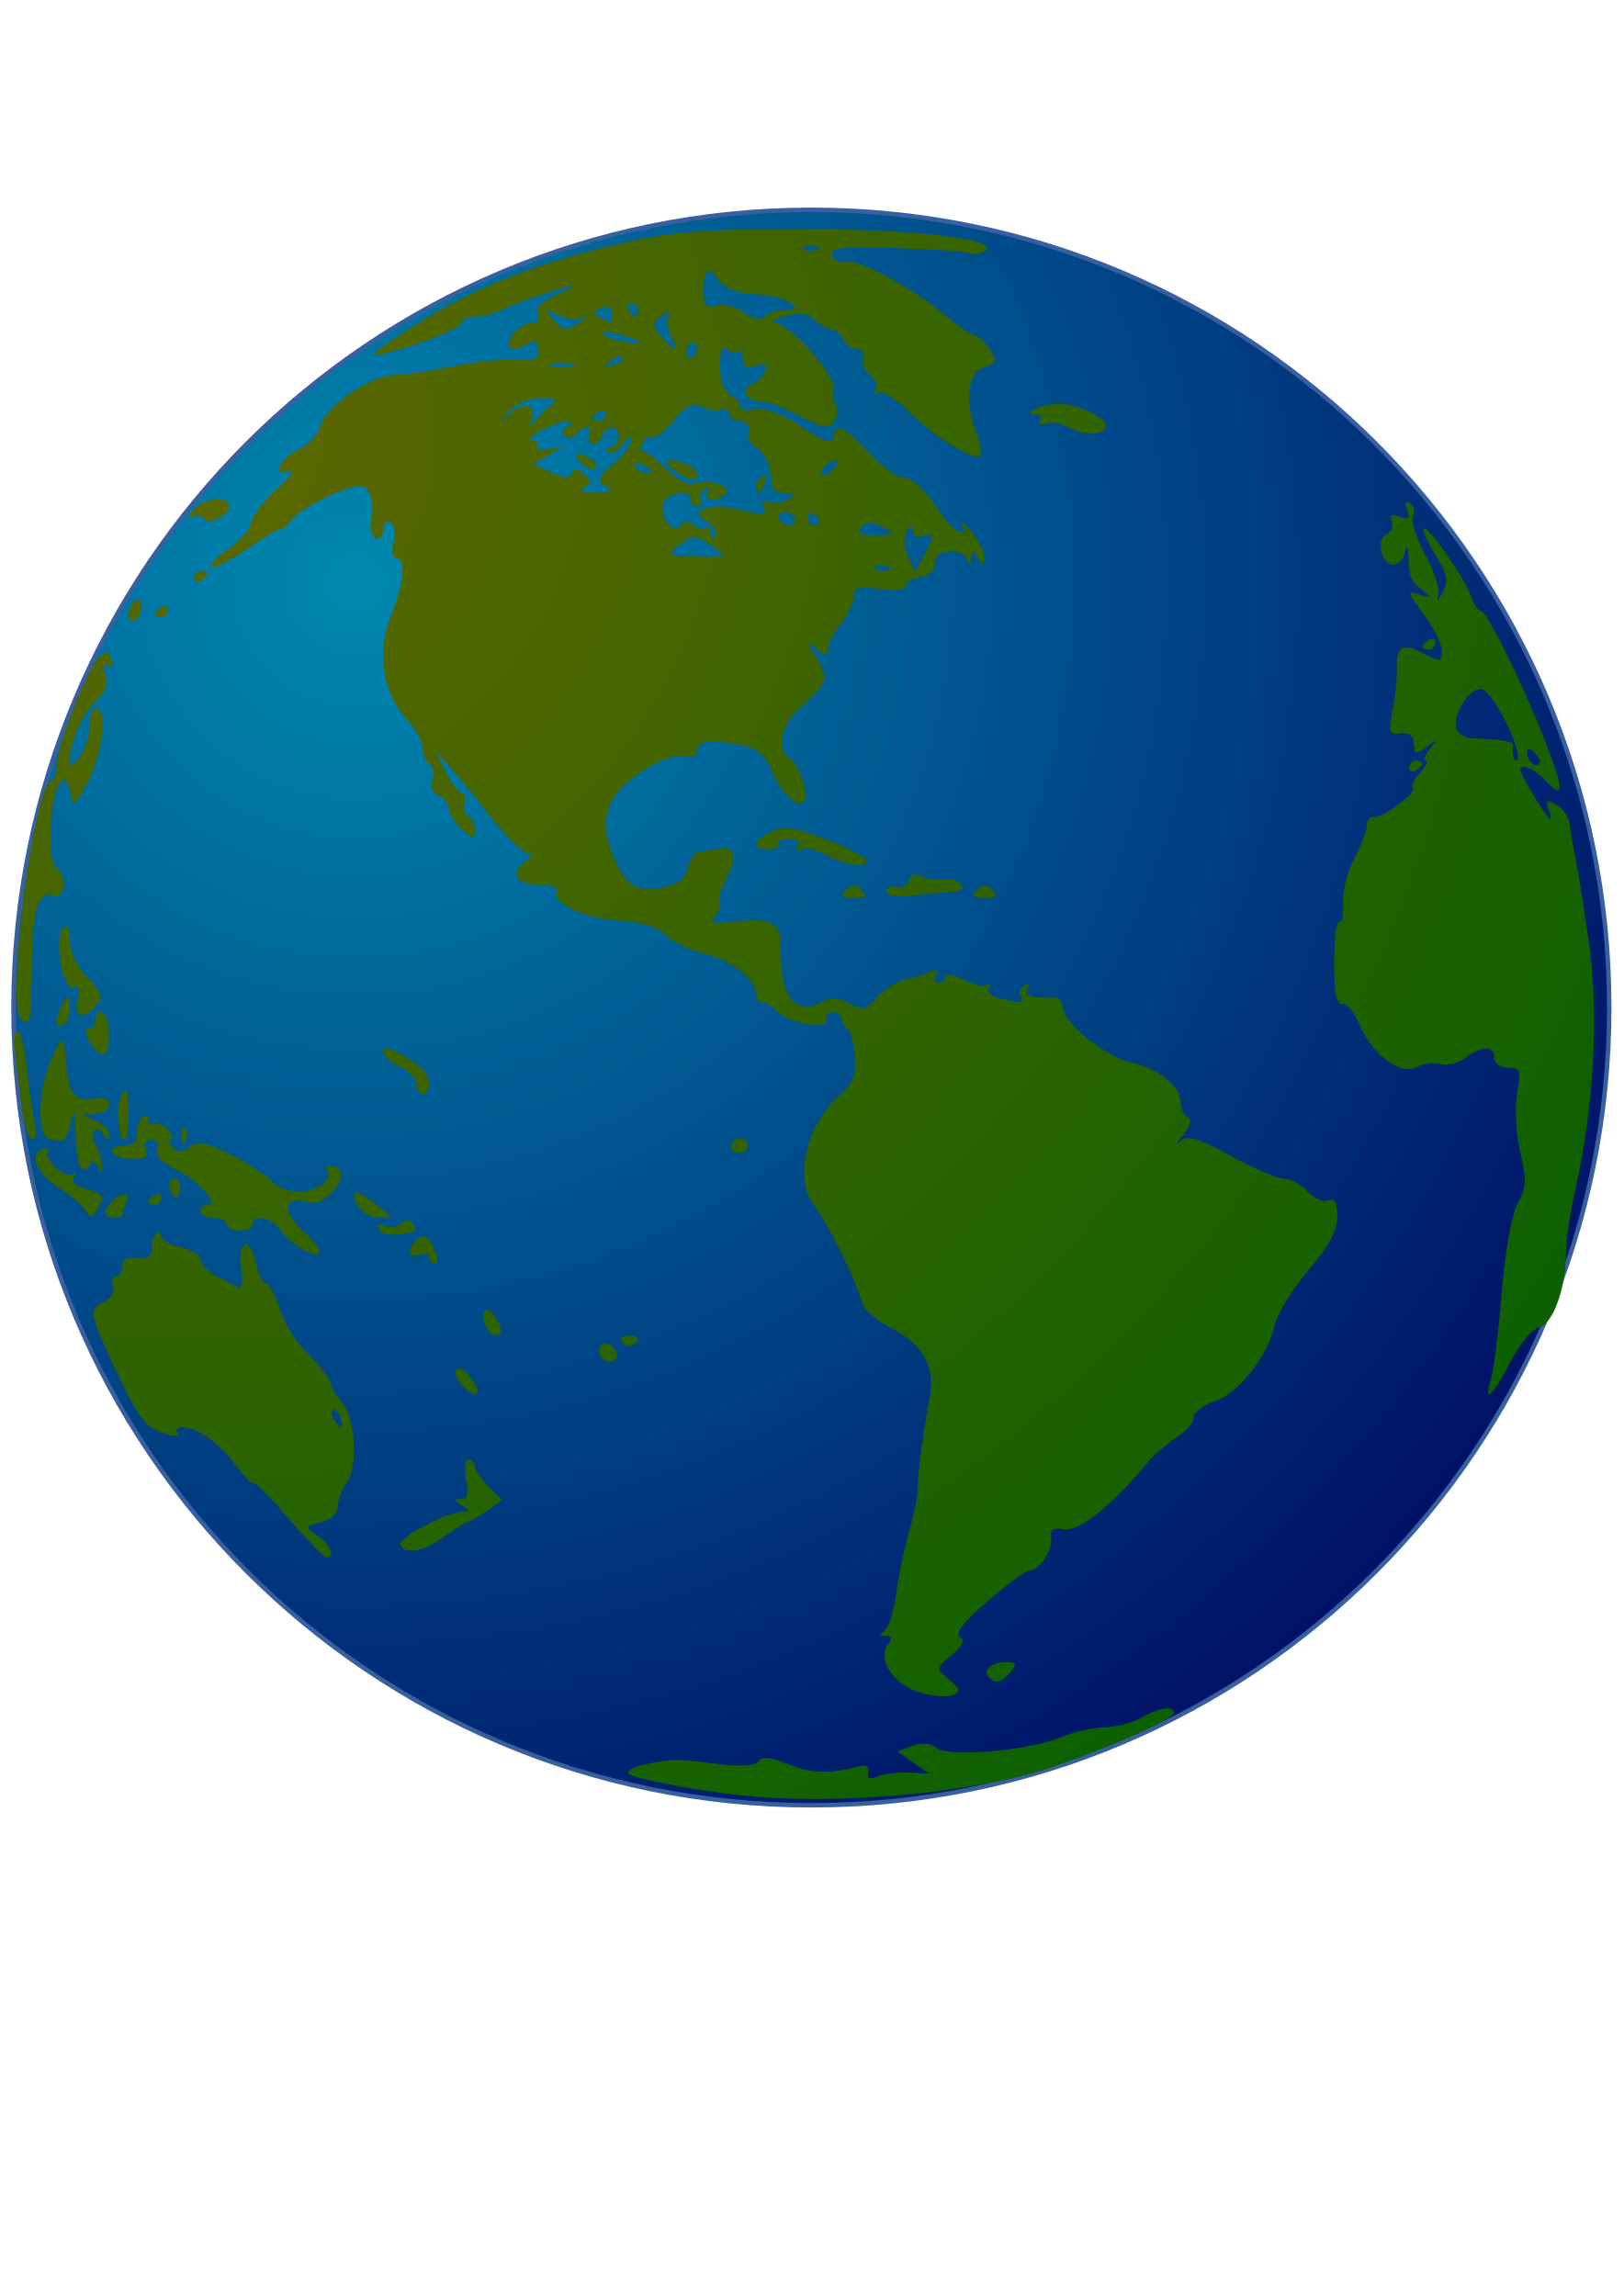
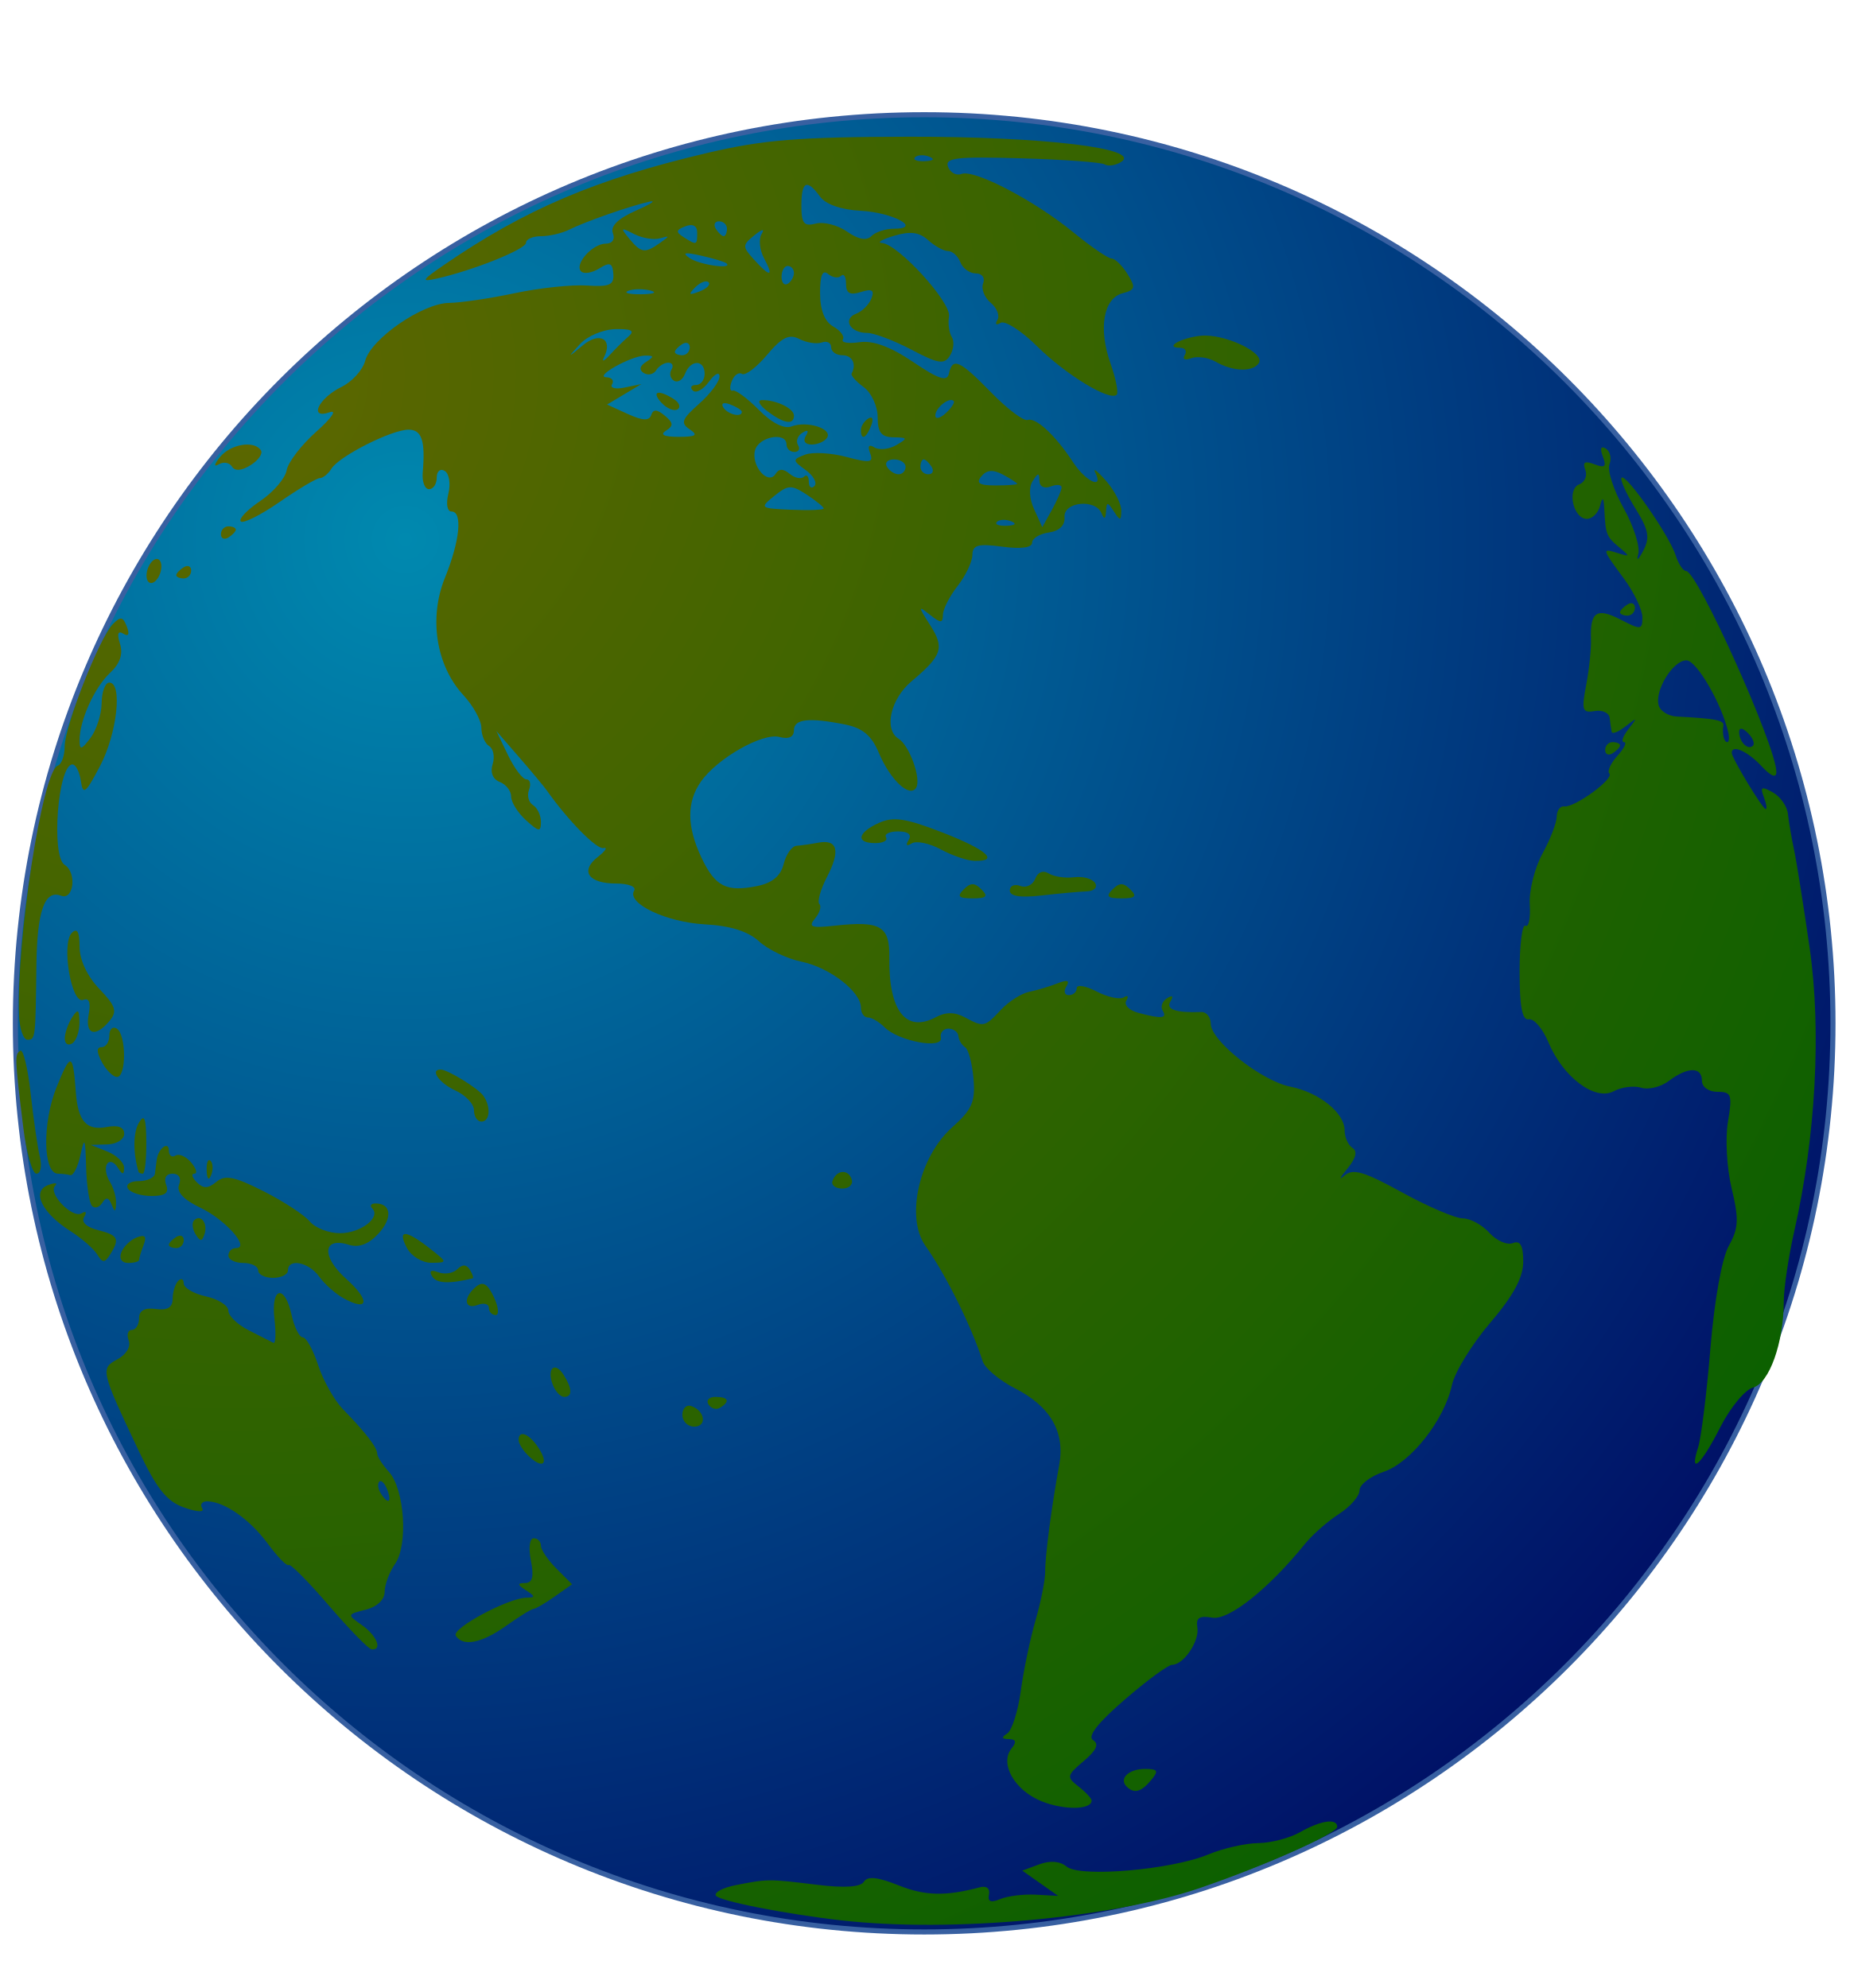
- <svg xmlns="http://www.w3.org/2000/svg" viewBox="0 0 744.094 1052.362">
+ <svg xmlns="http://www.w3.org/2000/svg" viewBox="0 50 744.094 800">
  <defs>
    <radialGradient id="b" cx="269.59" cy="188.82" r="250.61" gradientUnits="userSpaceOnUse">
      <stop stop-color="#0089af" offset="0" />
      <stop stop-color="#00005c" offset="1" />
    </radialGradient>
    <radialGradient id="a" cx="247.6" cy="165.25" r="280.94" gradientUnits="userSpaceOnUse">
      <stop stop-color="#5e6700" offset="0" />
      <stop stop-color="#005f00" offset="1" />
    </radialGradient>
  </defs>
  <g transform="matrix(2.9942 0 0 2.9942 -645.69 -294.19)">
    <path transform="matrix(.99233 0 0 .99233 2.6068 .058114)" d="m462.89 254.38a123.06 123.06 0 1 1 -246.12 0 123.06 123.06 0 1 1 246.12 0z" display="block" fill="url(#b)" fill-rule="evenodd" stroke="#3860a1" stroke-width=".688" />
    <path d="m328.83 373.06c-7.595-0.858-16.54-2.616-16.987-3.34-0.271-0.439 0.965-1.081 2.747-1.427 4.262-0.827 4.335-0.827 10.853-0.03 3.706 0.453 5.844 0.313 6.293-0.414 0.479-0.775 1.851-0.632 4.646 0.486 3.556 1.423 6.336 1.489 10.948 0.262 0.877-0.233 1.379 0.171 1.209 0.973-0.204 0.965 0.241 1.148 1.5 0.617 0.985-0.416 3.141-0.683 4.791-0.594l3 0.162-2.41-1.697-2.41-1.697 2.289-0.847c1.46-0.54 2.793-0.428 3.683 0.31 1.789 1.485 14.092 0.426 19.033-1.639 1.958-0.818 4.967-1.503 6.687-1.523s4.253-0.679 5.628-1.465c2.779-1.589 5-1.91 5-0.723 0 0.901-9.804 5.268-18.5 8.24-11.809 4.036-33.413 5.991-48 4.344zm26.711-16.048c-3.592-1.476-5.6-5.045-3.973-7.064 0.711-0.882 0.603-1.254-0.365-1.265-0.964-0.011-1.03-0.234-0.22-0.75 0.634-0.404 1.457-2.985 1.83-5.735s1.266-7.025 1.984-9.5c0.718-2.475 1.299-5.4 1.291-6.5-0.016-2.119 0.86-8.79 1.882-14.33 0.819-4.439-1.154-7.882-5.904-10.306-2.107-1.075-4.076-2.722-4.375-3.659-1.486-4.658-4.944-11.631-7.699-15.528-2.69-3.804-0.854-11.933 3.592-15.902 2.683-2.395 3.141-3.442 2.873-6.563-0.176-2.042-0.682-3.938-1.126-4.213s-0.85-0.95-0.902-1.5-0.658-1-1.345-1-1.141 0.55-1.009 1.223c0.313 1.587-5.682 0.478-7.558-1.397-0.729-0.729-1.744-1.326-2.255-1.326s-0.929-0.597-0.929-1.326c0-2.143-4.223-5.402-8-6.174-1.925-0.394-4.486-1.621-5.692-2.728-1.469-1.349-3.863-2.102-7.263-2.285-5.21-0.281-10.568-2.832-9.518-4.531 0.326-0.527-0.756-0.956-2.409-0.956-3.747 0-4.902-1.676-2.468-3.581 1.018-0.796 1.36-1.329 0.761-1.183-0.908 0.22-4.751-3.683-7.616-7.736-0.389-0.55-2.074-2.575-3.746-4.5l-3.039-3.5 1.568 3.25c0.862 1.788 1.971 3.25 2.463 3.25s0.654 0.629 0.359 1.399-0.056 1.696 0.531 2.059 1.068 1.378 1.068 2.256c0 1.39-0.258 1.362-2-0.214-1.1-0.995-2-2.429-2-3.186s-0.688-1.641-1.53-1.963c-0.934-0.358-1.308-1.287-0.959-2.385 0.314-0.989 0.102-2.087-0.47-2.441s-1.041-1.451-1.041-2.438-1.084-2.965-2.409-4.394c-3.675-3.966-4.686-10.371-2.491-15.782 2.015-4.969 2.405-8.91 0.881-8.91-0.575 0-0.758-1.041-0.419-2.391 0.33-1.315 0.114-2.692-0.481-3.059-0.598-0.37-1.081 0.028-1.081 0.891s-0.467 1.559-1.038 1.559-0.951-1.012-0.844-2.25c0.367-4.27-0.124-5.75-1.906-5.75-2.271 0-9.325 3.566-10.357 5.235-0.43 0.696-1.136 1.271-1.568 1.277s-2.867 1.451-5.409 3.211-4.887 2.934-5.21 2.611 0.854-1.558 2.616-2.746 3.357-3.043 3.545-4.123 1.991-3.426 4.007-5.213 2.816-2.952 1.779-2.591c-2.873 1.001-1.514-1.894 1.603-3.415 1.413-0.689 2.838-2.264 3.166-3.5 0.791-2.971 7.698-7.738 11.277-7.782 1.562-0.019 5.54-0.609 8.84-1.31s7.657-1.163 9.683-1.026c3.027 0.205 3.659-0.075 3.546-1.571-0.111-1.476-0.468-1.613-1.888-0.727-0.963 0.601-2.06 0.784-2.439 0.405-0.956-0.956 1.52-3.736 3.326-3.736 0.871 0 1.26-0.586 0.94-1.418-0.358-0.934 0.714-1.972 3.143-3.041 2.028-0.893 2.787-1.418 1.687-1.168-2.639 0.601-8.557 2.674-10.736 3.761-0.955 0.476-2.643 0.866-3.75 0.866s-2.014 0.397-2.014 0.881c0 0.869-7.128 3.729-12 4.816-2.165 0.483-2.031 0.235 1-1.848 10.828-7.443 20.454-11.541 35.291-15.025 7.607-1.786 12.342-2.168 27.209-2.194 17.938-0.031 31.396 1.58 28.443 3.405-0.741 0.458-1.724 0.6-2.185 0.315s-5.51-0.653-11.222-0.818c-8.716-0.253-10.296-0.069-9.831 1.141 0.304 0.793 1.117 1.226 1.807 0.961 1.717-0.659 9.793 3.555 15.017 7.836 2.369 1.941 4.686 3.53 5.149 3.53s1.425 0.935 2.139 2.079c1.137 1.82 1.055 2.142-0.66 2.591-2.575 0.673-3.277 4.737-1.627 9.414 0.725 2.055 1.101 3.954 0.834 4.22-0.914 0.914-6.824-2.681-10.677-6.496-2.122-2.101-4.339-3.522-4.927-3.159s-0.781 0.194-0.426-0.381c0.354-0.573-0.047-1.614-0.891-2.315s-1.303-1.876-1.02-2.613c0.289-0.753-0.143-1.34-0.986-1.34-0.825 0-1.759-0.675-2.076-1.5s-1.054-1.5-1.64-1.5-1.794-0.661-2.687-1.469c-1.196-1.082-2.4-1.236-4.579-0.586-1.626 0.485-2.358 0.921-1.627 0.969 2.156 0.139 9.315 7.975 9.006 9.857-0.156 0.951 0.012 2.201 0.375 2.777s0.252 1.701-0.246 2.5c-0.769 1.234-1.547 1.114-5.184-0.801-2.353-1.239-5.04-2.252-5.97-2.25-2.266 0.004-3.315-1.866-1.45-2.582 0.817-0.314 1.743-1.24 2.057-2.058 0.429-1.117 0.074-1.33-1.423-0.855-1.468 0.466-1.994 0.176-1.994-1.101 0-0.954-0.296-1.438-0.658-1.076s-1.149 0.25-1.75-0.248c-0.754-0.626-1.088 0.174-1.08 2.586 0.008 2.283 0.621 3.833 1.771 4.476 0.967 0.541 1.548 1.325 1.291 1.742s0.746 0.581 2.229 0.366c1.819-0.264 4.162 0.598 7.197 2.647 3.469 2.343 4.574 2.703 4.823 1.573 0.493-2.236 1.429-1.817 5.688 2.545 2.155 2.207 4.355 3.866 4.89 3.688 1.128-0.376 3.738 2.059 6.146 5.734 1.685 2.571 4.13 3.668 2.935 1.317-0.349-0.688 0.299-0.188 1.441 1.111s2.069 3.098 2.061 4c-0.013 1.424-0.143 1.442-0.985 0.139-0.862-1.333-0.98-1.333-1.064 0-0.065 1.03-0.252 1.108-0.599 0.25-0.806-1.998-5.14-1.563-4.977 0.5 0.088 1.108-0.686 1.867-2.111 2.07-1.238 0.176-2.25 0.798-2.25 1.382 0 0.662-1.507 0.86-4 0.526-3.266-0.438-4.004-0.233-4.022 1.118-0.012 0.91-0.902 2.78-1.978 4.155s-1.966 3.118-1.978 3.872c-0.019 1.163-0.286 1.163-1.755 0-1.607-1.273-1.605-1.172 0.042 1.406 1.954 3.06 1.618 4.071-2.515 7.549-2.821 2.374-3.741 6.47-1.732 7.711 1.469 0.908 3.082 5.421 2.356 6.594-0.867 1.403-3.497-1.079-5.031-4.749-0.948-2.267-2.166-3.289-4.47-3.75-4.913-0.983-6.917-0.759-6.917 0.773 0 0.905-0.699 1.224-1.96 0.894-2.264-0.592-8.347 2.873-10.541 6.004-1.926 2.75-1.901 6.046 0.078 10.217 1.841 3.881 3.333 4.646 7.447 3.824 2.059-0.412 3.189-1.346 3.598-2.973 0.327-1.305 1.109-2.407 1.737-2.449s1.927-0.227 2.888-0.411c2.609-0.5 3.027 1.059 1.221 4.551-0.888 1.717-1.36 3.377-1.05 3.687s0.049 1.187-0.583 1.948c-0.95 1.145-0.499 1.311 2.628 0.967 6.192-0.682 7.416 0.03 7.357 4.282-0.099 7.177 2.232 10.165 6.252 8.014 1.325-0.709 2.532-0.708 3.862 0.004 2.573 1.377 2.692 1.353 4.878-0.994 1.04-1.116 2.745-2.202 3.789-2.414s2.76-0.725 3.813-1.141c1.342-0.53 1.698-0.406 1.191 0.414-0.398 0.643-0.247 1.17 0.336 1.17s1.059-0.423 1.059-0.941 1.205-0.315 2.678 0.449 3.118 1.118 3.655 0.786 0.687-0.135 0.333 0.437 0.364 1.311 1.595 1.641c3.147 0.843 3.945 0.77 3.281-0.304-0.316-0.512-0.048-1.256 0.595-1.655 0.731-0.452 0.903-0.29 0.457 0.431-0.663 1.073 0.729 1.55 4.154 1.423 0.688-0.026 1.258 0.691 1.268 1.593 0.025 2.294 6.841 7.679 10.679 8.437 3.869 0.764 7.303 3.522 7.303 5.866 0 0.945 0.479 2.015 1.065 2.377 0.697 0.431 0.447 1.402-0.723 2.809-0.984 1.183-1.153 1.593-0.377 0.912 1.145-1.005 2.609-0.58 7.758 2.25 3.49 1.919 7.161 3.488 8.157 3.488s2.598 0.87 3.559 1.933 2.382 1.69 3.155 1.393c1.017-0.39 1.406 0.297 1.406 2.486 0 2.133-1.313 4.563-4.449 8.238-2.447 2.867-4.754 6.616-5.126 8.332-1.027 4.731-5.514 10.442-9.174 11.677-1.788 0.603-3.25 1.727-3.25 2.496s-1.238 2.195-2.75 3.167-3.562 2.772-4.553 3.999c-4.911 6.074-10.261 10.335-12.487 9.944-1.727-0.304-2.219 0.019-2 1.313 0.312 1.839-1.843 5.023-3.398 5.023-0.519 0-3.389 2.111-6.378 4.691-3.609 3.116-5.032 4.939-4.237 5.431 0.84 0.519 0.468 1.356-1.25 2.808-2.294 1.94-2.337 2.154-0.697 3.43 0.963 0.749 1.75 1.596 1.75 1.884 0 1.268-3.778 1.307-6.789 0.07zm-4.023-172c-0.722-0.289-1.584-0.253-1.917 0.079s0.258 0.569 1.312 0.525c1.165-0.048 1.402-0.285 0.604-0.604zm6.777-4.535c0.019-0.395-0.64-0.46-1.465-0.143-0.877 0.336-1.506 0.012-1.515-0.781-0.012-1.106-0.18-1.096-0.907 0.051-0.541 0.854-0.462 2.351 0.201 3.805l1.092 2.397 1.279-2.305c0.703-1.268 1.295-2.628 1.315-3.023zm-31.965 2.812c0-0.2-1.029-1.037-2.286-1.861-2.05-1.343-2.498-1.326-4.35 0.174-2.008 1.626-1.945 1.677 2.286 1.861 2.393 0.104 4.35 0.026 4.35-0.174zm-2.405-5.148c-1.815-1.327-1.819-1.423-0.095-2.084 0.994-0.381 3.495-0.243 5.559 0.308 3.183 0.85 3.665 0.774 3.177-0.498-0.373-0.971-0.166-1.247 0.586-0.782 0.639 0.395 1.953 0.257 2.92-0.306 1.597-0.93 1.563-1.026-0.367-1.054-1.629-0.023-2.125-0.654-2.125-2.702 0-1.47-0.844-3.289-1.875-4.043s-1.762-1.577-1.625-1.828c0.692-1.265 0.086-2.457-1.25-2.457-0.825 0-1.5-0.487-1.5-1.083s-0.562-0.882-1.25-0.635-2.048 0.037-3.024-0.465c-1.377-0.709-2.348-0.231-4.341 2.138-1.412 1.678-2.929 2.827-3.371 2.554s-1.06 0.17-1.373 0.985-0.247 1.383 0.145 1.26 1.972 1.049 3.509 2.602c1.748 1.767 3.392 2.594 4.391 2.211 2.062-0.791 5.516 0.298 4.77 1.505-0.315 0.51-1.248 0.928-2.074 0.928-0.879 0-1.205-0.478-0.786-1.155 0.446-0.721 0.274-0.883-0.457-0.431-0.644 0.398-0.912 1.143-0.595 1.655s0.099 0.931-0.484 0.931-1.059-0.45-1.059-1c0-1.759-3.749-1.069-4.232 0.78-0.55 2.102 1.78 4.762 2.768 3.162 0.444-0.718 1.029-0.718 1.895 0.001 0.689 0.572 1.549 0.744 1.911 0.382s0.658-0.058 0.658 0.675 0.337 0.997 0.748 0.585-0.107-1.374-1.153-2.139zm7.405-5.387c0-0.518 0.445-1.216 0.989-1.552 0.567-0.35 0.735 0.051 0.393 0.941-0.665 1.732-1.382 2.049-1.382 0.611zm-12.559-2.527c-1.068-0.808-1.415-1.482-0.773-1.5 1.9-0.052 4.332 1.113 4.332 2.075 0 1.311-1.355 1.091-3.559-0.575zm33.559 9.753c0-0.118-0.853-0.671-1.895-1.229-1.351-0.723-2.188-0.661-2.915 0.215-0.767 0.924-0.297 1.229 1.895 1.229 1.603 0 2.915-0.097 2.915-0.215zm-15-2.285c0-0.55-0.702-1-1.559-1s-1.281 0.45-0.941 1 1.042 1 1.559 1 0.941-0.45 0.941-1zm3.5 0c-0.34-0.55-0.816-1-1.059-1s-0.441 0.45-0.441 1 0.477 1 1.059 1 0.781-0.45 0.441-1zm-32.5-5.033c-1.269-0.848-1.076-1.378 1.25-3.437 1.512-1.339 2.75-2.992 2.75-3.673s-0.638-0.366-1.418 0.7-1.755 1.603-2.167 1.191-0.223-0.748 0.418-0.748 1.167-0.675 1.167-1.5c0-1.941-1.892-1.945-2.636-0.006-0.315 0.822-0.984 1.241-1.485 0.931s-0.653-0.982-0.336-1.494 0.125-0.931-0.425-0.931-1.283 0.457-1.628 1.016-1.095 0.728-1.666 0.375c-0.669-0.413-0.556-0.947 0.319-1.501 1.105-0.7 1.078-0.856-0.143-0.84-1.899 0.025-6.959 2.866-5.191 2.914 0.72 0.019 1.057 0.443 0.749 0.942s0.453 0.696 1.691 0.437l2.251-0.469-2.305 1.377-2.305 1.377 2.778 1.266c2.004 0.913 2.882 0.953 3.152 0.144s0.778-0.787 1.824 0.081c1.169 0.97 1.198 1.363 0.153 2.026-0.845 0.536-0.251 0.823 1.703 0.823 2.336 0 2.668-0.222 1.5-1.003zm-3.789-3.572c-1.429-1.546-0.464-1.842 1.646-0.505 0.746 0.473 0.971 1.094 0.5 1.38s-1.437-0.108-2.146-0.875zm39.255-0.245c-0.563-0.593-2.466 0.91-2.466 1.949 0 0.539 0.63 0.4 1.399-0.309s1.25-1.447 1.067-1.64zm-28.466 1.457c0-0.216-0.698-0.661-1.552-0.989-0.89-0.341-1.291-0.174-0.941 0.393 0.587 0.95 2.493 1.405 2.493 0.596zm-15.214-10.147c0.864-0.753 0.369-1.02-1.792-0.968-1.642 0.039-3.775 0.942-4.74 2.006-1.718 1.895-1.71 1.898 0.397 0.153 2.237-1.853 4.061-0.824 2.834 1.599-0.348 0.688-0.017 0.575 0.737-0.25s1.907-1.968 2.564-2.54zm8.214 1.481c0-0.582-0.45-0.781-1-0.441s-1 0.816-1 1.059 0.45 0.441 1 0.441 1-0.477 1-1.059zm-5.269-7.634c-0.973-0.254-2.323-0.237-3 0.037s0.119 0.481 1.769 0.461 2.204-0.244 1.231-0.498zm7.795-1.114c-0.308-0.308-1.115-6.4e-4 -1.793 0.683-0.98 0.988-0.865 1.103 0.56 0.56 0.986-0.376 1.541-0.935 1.233-1.243zm11.474-1.252c0-0.518-0.375-0.941-0.833-0.941s-0.833 0.655-0.833 1.456 0.375 1.224 0.833 0.941 0.833-0.938 0.833-1.456zm-4.011-1.962c-0.595-1.111-0.749-2.574-0.343-3.25 0.465-0.774 0.102-0.713-0.979 0.164-1.609 1.306-1.611 1.51-0.037 3.25 2.19 2.42 2.708 2.357 1.359-0.164zm-5.072 0.661c-0.229-0.198-1.767-0.661-3.417-1.03-2.191-0.49-2.595-0.397-1.5 0.344 1.35 0.914 5.92 1.552 4.917 0.686zm-8.917-2.732c1.333-0.943 1.333-1.012 0-0.62-0.825 0.243-2.4-0.022-3.5-0.588-1.788-0.919-1.854-0.852-0.628 0.635 1.598 1.937 2.099 2.007 4.128 0.572zm5-1.377c0-0.929-0.582-1.245-1.584-0.861-1.275 0.489-1.324 0.773-0.25 1.453 1.776 1.126 1.834 1.107 1.834-0.592zm26.4-0.531c3.929 0-0.092-2.192-4.427-2.414-2.613-0.133-4.7-0.86-5.461-1.901-1.782-2.437-2.512-2.082-2.512 1.221 0 2.383 0.349 2.815 1.938 2.4 1.066-0.279 2.96 0.209 4.209 1.084 1.5 1.051 2.608 1.255 3.262 0.6 0.545-0.545 1.891-0.991 2.991-0.991zm-22.4 0c0-0.55-0.477-1-1.059-1s-0.781 0.45-0.441 1 0.816 1 1.059 1 0.441-0.45 0.441-1zm27.188-9.683c-0.722-0.289-1.584-0.253-1.917 0.079s0.258 0.569 1.312 0.525c1.165-0.048 1.402-0.285 0.604-0.604zm26.506 219.04c-1.066-1.066 0.297-2.361 2.488-2.361 1.721 0 1.857 0.249 0.819 1.5-1.344 1.62-2.299 1.868-3.306 0.861zm-107.19-24.325c-2.75-3.205-5.181-5.656-5.403-5.445s-1.471-1.064-2.775-2.832c-2.426-3.288-5.795-5.66-8.131-5.723-0.72-0.019-1.042 0.397-0.716 0.924 0.354 0.573-0.616 0.538-2.41-0.087-2.343-0.817-3.695-2.51-6.153-7.71-5.065-10.715-5.126-10.979-2.804-12.222 1.167-0.624 1.811-1.707 1.5-2.518-0.3-0.783-0.11-1.423 0.422-1.423s0.969-0.703 0.969-1.563c0-1.047 0.743-1.46 2.25-1.25 1.561 0.217 2.254-0.202 2.263-1.367 0.007-0.924 0.345-2.011 0.75-2.417s0.737-0.248 0.737 0.35 1.35 1.384 3 1.746 3 1.226 3 1.919 1.238 1.88 2.75 2.639 2.998 1.513 3.301 1.678 0.366-1.284 0.141-3.218c-0.503-4.309 1.383-4.732 2.308-0.517 0.362 1.65 1.038 3 1.502 3s1.394 1.688 2.068 3.75 2.171 4.72 3.328 5.906c3.013 3.089 4.602 5.153 4.602 5.973 0 0.392 0.709 1.497 1.576 2.454 2.105 2.326 2.603 9.823 0.822 12.366-0.769 1.097-1.397 2.787-1.397 3.754 0 1.051-1.026 2.016-2.55 2.398-2.519 0.632-2.525 0.657-0.5 2.076 2.001 1.402 2.796 3.39 1.3 3.254-0.412-0.038-3-2.691-5.75-5.896zm7.845-15.579c-0.326-0.849-0.807-1.329-1.069-1.067s-0.18 0.957 0.183 1.543c0.986 1.595 1.562 1.286 0.886-0.477zm9.211 19.634c-0.595-0.963 7.074-5.08 9.51-5.106 1.202-0.013 1.191-0.172-0.066-0.985-1.182-0.764-1.208-0.973-0.125-0.985 0.993-0.011 1.208-0.849 0.775-3.015-0.338-1.692-0.175-3 0.375-3 0.536 0 0.975 0.45 0.975 1s0.941 1.941 2.092 3.092l2.092 2.092-2.342 1.651c-1.288 0.908-2.567 1.655-2.842 1.66s-1.919 1.021-3.654 2.257c-3.316 2.364-5.848 2.863-6.79 1.339zm9.644-24.291c-0.66-0.66-1.2-1.56-1.2-2 0-1.473 1.506-0.82 2.768 1.2 1.367 2.19 0.344 2.712-1.568 0.8zm157.3-1.05c0.401-1.238 1.14-7.2 1.641-13.25 0.539-6.512 1.549-12.143 2.474-13.802 1.316-2.359 1.376-3.58 0.383-7.721-0.656-2.735-0.878-6.708-0.499-8.948 0.614-3.636 0.477-4.029-1.407-4.029-1.189 0-2.088-0.646-2.088-1.5 0-1.89-1.921-1.875-4.447 0.036-1.071 0.81-2.742 1.221-3.712 0.913s-2.634-0.095-3.696 0.473c-2.508 1.343-6.815-1.889-8.778-6.587-0.765-1.831-1.948-3.217-2.629-3.082-0.885 0.176-1.238-1.653-1.238-6.408 0-3.66 0.354-6.435 0.787-6.168s0.692-1.014 0.577-2.846 0.65-4.907 1.702-6.832 1.917-4.175 1.925-5 0.462-1.437 1.011-1.36c1.376 0.193 6.746-3.726 6.054-4.418-0.308-0.308 0.186-1.384 1.097-2.391s1.307-1.831 0.88-1.831-0.16-0.787 0.595-1.75c1.244-1.586 1.208-1.621-0.378-0.378-0.963 0.755-1.806 1.092-1.875 0.75s-0.191-1.185-0.272-1.872-0.989-1.103-2.018-0.923c-1.658 0.29-1.788-0.108-1.139-3.5 0.403-2.105 0.693-4.884 0.646-6.177-0.134-3.662 0.782-4.267 3.965-2.62 2.74 1.417 2.943 1.396 2.943-0.309 0-1.007-1.125-3.356-2.5-5.22-2.976-4.033-2.988-4.091-0.75-3.387 1.583 0.498 1.598 0.424 0.151-0.781-1.734-1.444-1.843-1.719-2.017-5.082-0.087-1.693-0.229-1.817-0.573-0.5-0.252 0.963-1.047 1.75-1.767 1.75-1.838 0-2.723-3.994-1.029-4.644 0.748-0.287 1.113-1.164 0.811-1.95-0.398-1.037-0.059-1.241 1.237-0.744 1.4 0.537 1.642 0.313 1.123-1.041-0.417-1.087-0.271-1.484 0.395-1.073 0.581 0.359 0.804 1.313 0.494 2.119s0.548 3.455 1.905 5.887 2.241 5.213 1.964 6.183c-0.287 1.001-0.006 0.82 0.65-0.421 0.954-1.805 0.766-2.811-1.083-5.803-1.23-1.991-2.042-3.814-1.805-4.052 0.589-0.589 6.421 7.782 7.258 10.417 0.37 1.166 1.001 2.121 1.401 2.121 1.531 0 12.137 23.609 12.137 27.017 0 0.876-0.726 0.581-2.039-0.828-1.832-1.966-3.961-2.905-3.961-1.746 0 0.688 4.151 7.557 4.567 7.557 0.203 0 0.087-0.738-0.259-1.639-0.516-1.345-0.299-1.455 1.209-0.611 1.011 0.566 1.926 1.866 2.034 2.889s0.482 3.211 0.831 4.861 1.293 7.604 2.099 13.231c1.583 11.06 0.806 25.321-2.07 37.974-0.776 3.413-1.413 7.688-1.416 9.5-0.009 5.515-1.959 10.972-4.122 11.538-1.084 0.283-3.081 2.707-4.438 5.386-2.566 5.064-4.205 6.525-2.938 2.621zm6.687-95.967c-0.718-0.718-1.183-0.777-1.183-0.15 0 1.335 1.183 2.517 1.85 1.85 0.284-0.284-0.016-1.049-0.667-1.7zm-2.634-0.033c-0.836-3.813-4.257-9.731-5.63-9.74-1.829-0.012-4.361 4.165-3.709 6.12 0.243 0.73 1.308 1.372 2.366 1.428 5.197 0.272 6.415 0.502 6.306 1.193-0.183 1.158 0.074 2.25 0.53 2.25 0.226 0 0.288-0.562 0.137-1.25zm-140.55 91.667c0-0.871 0.534-1.405 1.188-1.188 1.854 0.618 2.162 2.771 0.396 2.771-0.871 0-1.583-0.713-1.583-1.583zm3.51-1.4c-0.345-0.559 0.073-1.016 0.931-1.016 1.756 0 2.015 0.6 0.628 1.457-0.512 0.316-1.214 0.118-1.559-0.441zm-20.927-2.659c-0.837-2.182 0.274-3.196 1.456-1.328s1.208 2.971 0.068 2.971c-0.491 0-1.177-0.739-1.524-1.643zm-8.583-10.325c0-0.533-0.675-0.71-1.5-0.393-1.823 0.699-1.988-0.989-0.238-2.441 0.935-0.776 1.558-0.419 2.406 1.378 0.629 1.334 0.737 2.425 0.238 2.425s-0.906-0.436-0.906-0.969zm-19.521-1.287c-1.088-0.6-2.567-1.913-3.285-2.918-1.391-1.945-4.193-2.498-4.193-0.827 0 0.55-0.9 1-2 1s-2-0.45-2-1-0.9-1-2-1-2-0.45-2-1 0.454-1 1.008-1c1.975 0-1.377-3.805-4.782-5.429-2.276-1.085-3.229-2.121-2.853-3.1 0.335-0.874-0.019-1.471-0.873-1.471-0.867 0-1.209 0.595-0.862 1.5 0.419 1.091-0.118 1.5-1.972 1.5-1.401 0-2.826-0.45-3.166-1s0.309-1 1.441-1 2.115-0.45 2.184-1 0.181-1.413 0.25-1.917c0.203-1.486 1.625-2.529 1.625-1.191 0 0.674 0.399 0.979 0.887 0.678s1.443 0.122 2.122 0.941 0.866 1.489 0.413 1.489-0.302 0.521 0.335 1.158c0.877 0.877 1.513 0.863 2.621-0.057 1.174-0.975 2.43-0.725 6.355 1.264 2.691 1.363 5.481 3.189 6.201 4.057s2.549 1.578 4.065 1.578c2.784 0 5.538-2.128 4.325-3.342-0.362-0.362-0.16-0.658 0.45-0.658 2.133 0 2.31 1.993 0.364 4.082-1.317 1.413-2.624 1.899-3.967 1.472-3.498-1.11-3.71 1.575-0.361 4.568 3.272 2.924 3.072 4.499-0.332 2.623zm11.908-2.929c-0.465-0.753-0.176-0.949 0.828-0.564 0.848 0.325 1.996 0.138 2.551-0.417 0.679-0.679 1.229-0.653 1.681 0.078 0.37 0.598 0.533 1.121 0.363 1.161-3.173 0.763-4.841 0.684-5.423-0.258zm-45.02-2.97c-0.477-0.767-2.088-2.171-3.582-3.12-3.823-2.431-5.254-5.332-3.047-6.179 0.936-0.359 1.376-0.328 0.98 0.069-1.012 1.012 2.325 4.476 3.571 3.706 0.575-0.356 0.717-0.14 0.325 0.494-0.421 0.681 0.308 1.377 1.845 1.763 2.74 0.688 2.983 1.175 1.642 3.291-0.733 1.157-1.003 1.153-1.735-0.024zm3.242-0.269c0.3-0.782 1.236-1.688 2.08-2.011 1.1-0.422 1.361-0.138 0.923 1.004-0.336 0.876-0.611 1.781-0.611 2.011s-0.661 0.418-1.469 0.418c-0.859 0-1.242-0.59-0.923-1.423zm38.391-0.577c-1.349-2.52-0.222-2.52 3 0 2.474 1.935 2.477 1.956 0.285 1.978-1.218 0.012-2.696-0.878-3.285-1.978zm-32-0.441c0-0.243 0.45-0.719 1-1.059s1-0.141 1 0.441-0.45 1.059-1 1.059-1-0.198-1-0.441zm3.583-1.425c-0.431-0.697-0.513-1.537-0.183-1.867 0.895-0.895 1.871 0.421 1.387 1.871-0.339 1.016-0.574 1.015-1.204-0.004zm-13.901-3.786c-0.375-0.375-0.735-2.744-0.8-5.265-0.1-3.86-0.218-4.119-0.75-1.64-0.347 1.619-0.969 2.856-1.382 2.75s-1.15-0.193-1.639-0.193c-2.031 0-2.143-6.832-0.191-11.643 1.92-4.731 2.186-4.655 2.585 0.744 0.284 3.839 1.441 5.142 4.112 4.632 1.567-0.299 2.383 0.011 2.383 0.906 0 0.749-1.012 1.39-2.25 1.425l-2.25 0.063 2.25 0.904c1.238 0.497 2.243 1.481 2.235 2.187-0.012 0.987-0.213 0.97-0.875-0.075-0.473-0.746-1.111-0.95-1.419-0.452s-0.146 1.558 0.36 2.357 0.89 2.127 0.855 2.952c-0.05 1.175-0.181 1.204-0.606 0.137-0.382-0.96-0.748-1.029-1.239-0.235-0.383 0.621-1.004 0.821-1.379 0.446zm99.485-3.348c0.503-1.51 2.111-1.666 2.583-0.25 0.229 0.688-0.333 1.25-1.25 1.25s-1.517-0.45-1.333-1zm-84.088-1.417c-0.043-1.054 0.193-1.645 0.525-1.312s0.368 1.195 0.079 1.917c-0.319 0.798-0.556 0.561-0.604-0.604zm-24.646-5.833c-1.145-9.372-1.162-9.799-0.395-10.273 0.39-0.241 1.019 2.365 1.397 5.792s0.934 7.243 1.235 8.481 0.093 2.25-0.463 2.25-1.354-2.812-1.774-6.25zm15.493 6c-0.752-2.53-0.736-5.251 0.038-6.579 0.745-1.277 0.982-0.668 1.006 2.579 0.017 2.337-0.195 4.25-0.47 4.25s-0.533-0.113-0.574-0.25zm45.074-8.271c0-0.837-1.125-2.034-2.5-2.66-2.176-0.991-3.463-2.818-1.986-2.818 0.922 0 4.968 2.475 5.721 3.5 1.066 1.451 0.928 3.5-0.235 3.5-0.55 0-1-0.685-1-1.521zm-50-6.479c-0.726-1.356-0.737-2-0.035-2 0.569 0 1.035-0.702 1.035-1.559s0.45-1.281 1-0.941c1.282 0.792 1.313 6.5 0.035 6.5-0.531 0-1.446-0.9-2.035-2zm-4.985-3.191c0.008-0.72 0.452-1.984 0.985-2.809 0.788-1.22 0.972-1.09 0.985 0.691 0.008 1.205-0.435 2.469-0.985 2.809s-0.993 0.029-0.985-0.691zm-6.144-3.059c-0.396-9.978 3.141-32.853 5.192-33.583 0.515-0.183 0.937-1.343 0.937-2.578 0-2.709 4.652-14.557 6.446-16.417 1.061-1.1 1.388-1.048 1.906 0.302 0.398 1.038 0.227 1.384-0.47 0.952-0.725-0.448-0.876 0.015-0.446 1.369 0.435 1.371-0.003 2.654-1.328 3.889-2.104 1.96-4.108 6.384-4.108 9.071 0 1.358 0.242 1.306 1.468-0.315 0.807-1.068 1.482-3.179 1.5-4.691s0.482-2.75 1.032-2.75c1.808 0 1.044 6.854-1.25 11.219-1.927 3.666-2.296 3.958-2.57 2.031-0.176-1.238-0.686-2.25-1.133-2.25-1.952 0-2.909 12.349-1.047 13.5 1.663 1.028 1.222 4.799-0.485 4.144-2.203-0.845-3.228 2.049-3.314 9.356-0.116 9.874-0.131 10-1.201 10-0.55 0-1.058-1.462-1.129-3.25zm9.356-0.159c0.307-1.607 0.059-2.255-0.747-1.945-1.585 0.608-2.962-7.564-1.518-9.008 0.717-0.717 1.038-0.143 1.038 1.857 0 1.77 1.031 3.971 2.652 5.664 2.215 2.312 2.442 3.022 1.378 4.305-1.906 2.296-3.324 1.855-2.803-0.873zm117.57-16.791c0.933-0.933 1.467-0.933 2.4 0s0.667 1.2-1.2 1.2-2.133-0.267-1.2-1.2zm6.2 0.143c0-0.636 0.638-0.912 1.417-0.613s1.676-0.131 1.993-0.956c0.349-0.909 1.071-1.192 1.833-0.718 0.691 0.43 2.227 0.657 3.412 0.504s2.449 0.198 2.809 0.781c0.365 0.591-0.145 1.087-1.155 1.121-0.995 0.034-3.721 0.282-6.059 0.55-2.832 0.325-4.25 0.102-4.25-0.669zm13.8-0.143c0.933-0.933 1.467-0.933 2.4 0s0.667 1.2-1.2 1.2-2.133-0.267-1.2-1.2zm-23.074-5.384c-1.526-0.827-3.283-1.19-3.905-0.805-0.692 0.428-0.854 0.251-0.417-0.456 0.454-0.734-0.058-1.155-1.405-1.155-1.165 0-1.899 0.354-1.632 0.786s-0.381 0.786-1.441 0.786c-2.66 0-2.413-1.392 0.48-2.711 1.942-0.885 3.583-0.64 8.5 1.266 5.99 2.323 7.791 3.912 4.343 3.833-0.963-0.022-2.998-0.717-4.524-1.544zm89.274-13.357c0-0.582 0.45-1.059 1-1.059s1 0.198 1 0.441-0.45 0.719-1 1.059-1 0.141-1-0.441zm2-18.5c0-0.243 0.45-0.719 1-1.059s1-0.141 1 0.441-0.45 1.059-1 1.059-1-0.198-1-0.441zm-198-4.941c0-0.825 0.45-1.778 1-2.118s1 0.057 1 0.882-0.45 1.778-1 2.118-1-0.057-1-0.882zm4-0.059c0-0.243 0.45-0.719 1-1.059s1-0.141 1 0.441-0.45 1.059-1 1.059-1-0.198-1-0.441zm6-5.5c0-0.582 0.45-1.059 1-1.059s1 0.198 1 0.441-0.45 0.719-1 1.059-1 0.141-1-0.441zm1.477-9.096c-0.339-0.548-1.147-0.677-1.796-0.288-0.673 0.403-0.59-0.02 0.192-0.984 1.427-1.76 4.645-2.281 5.504-0.892 0.272 0.44-0.356 1.331-1.395 1.98-1.22 0.762-2.107 0.827-2.504 0.184zm132.21-14.077c-0.996-0.579-2.482-0.796-3.302-0.481-0.842 0.323-1.225 0.142-0.88-0.416 0.336-0.544 0.059-0.989-0.615-0.989-2.217 0 0.046-1.324 2.757-1.613 3.114-0.332 8.682 2.269 7.825 3.655-0.77 1.246-3.5 1.172-5.784-0.157z" fill="url(#a)" />
  </g>
</svg>
